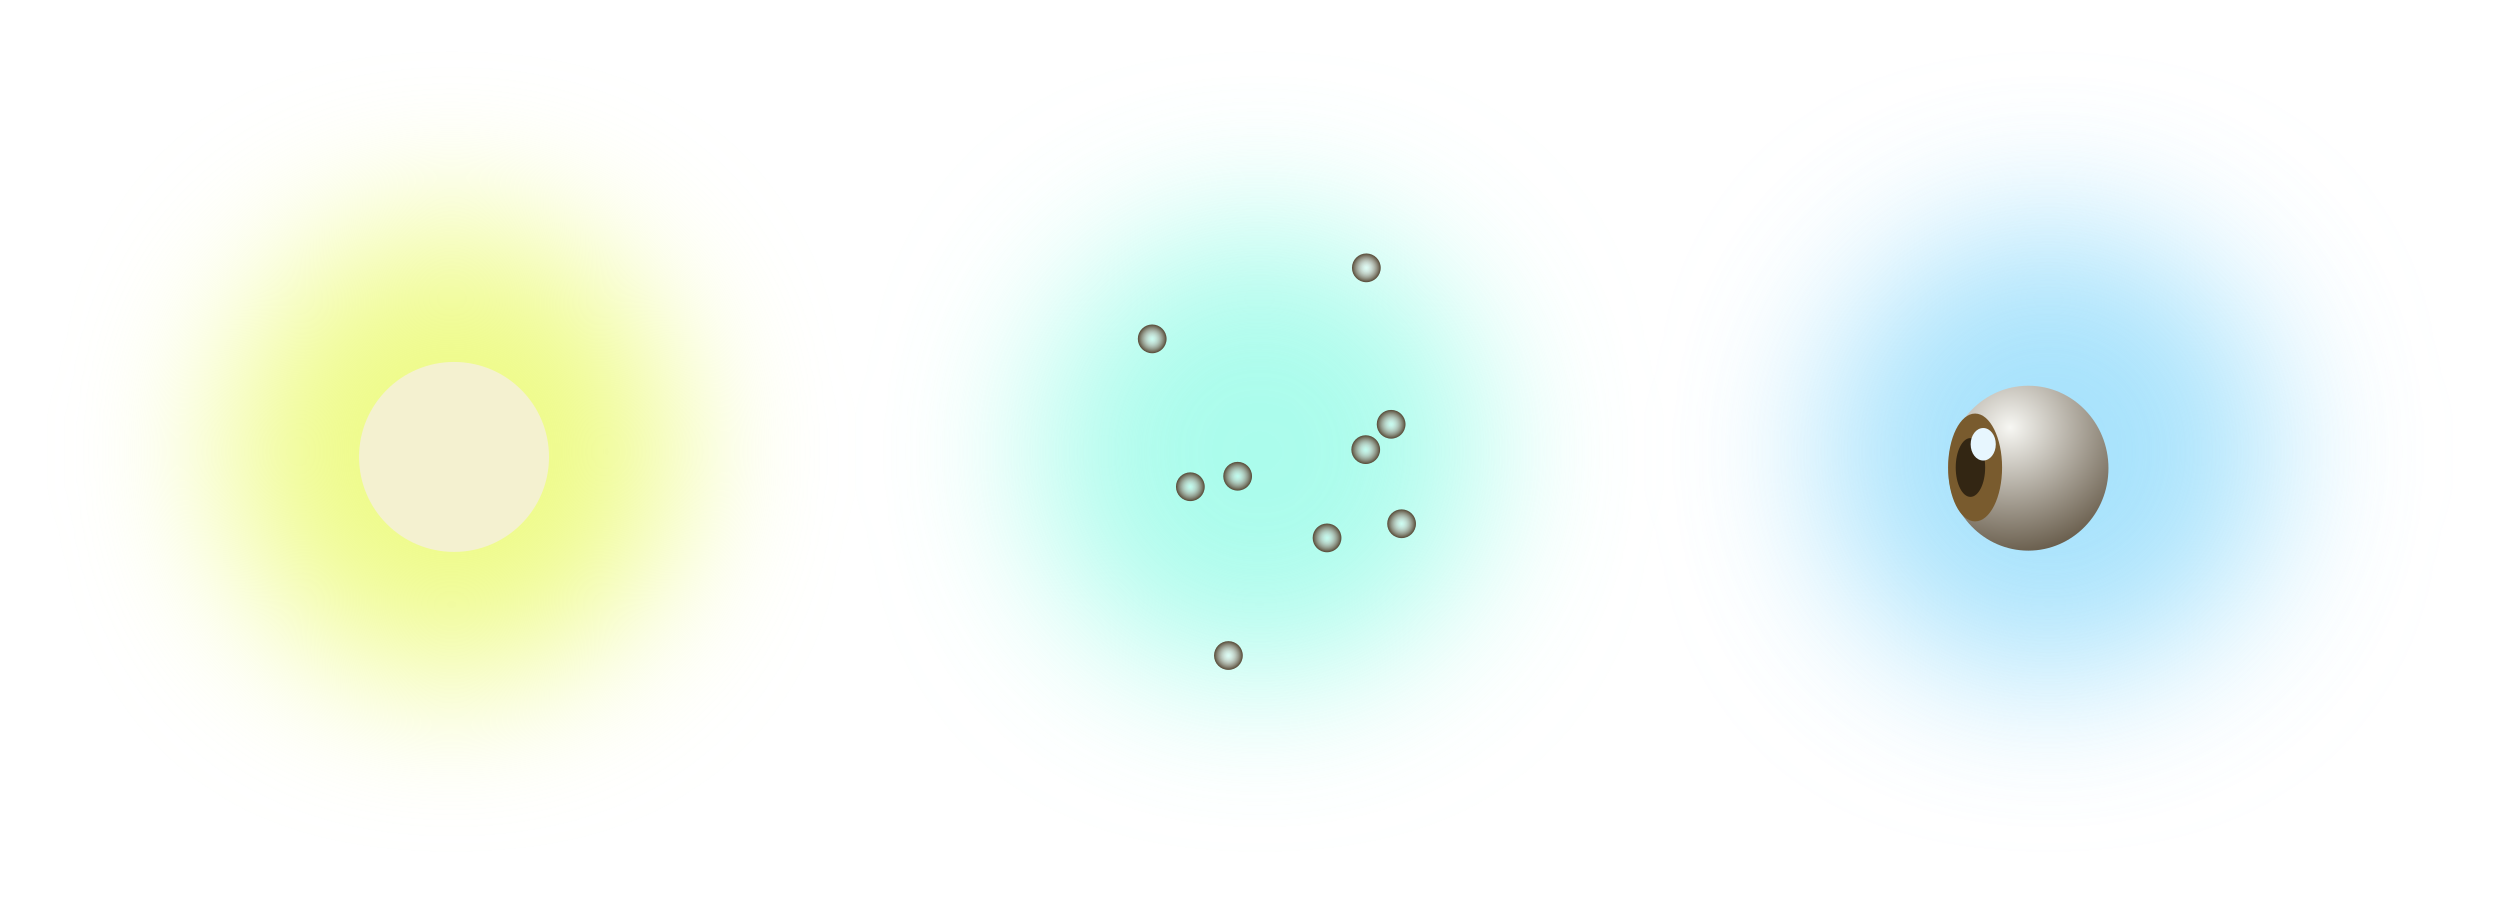
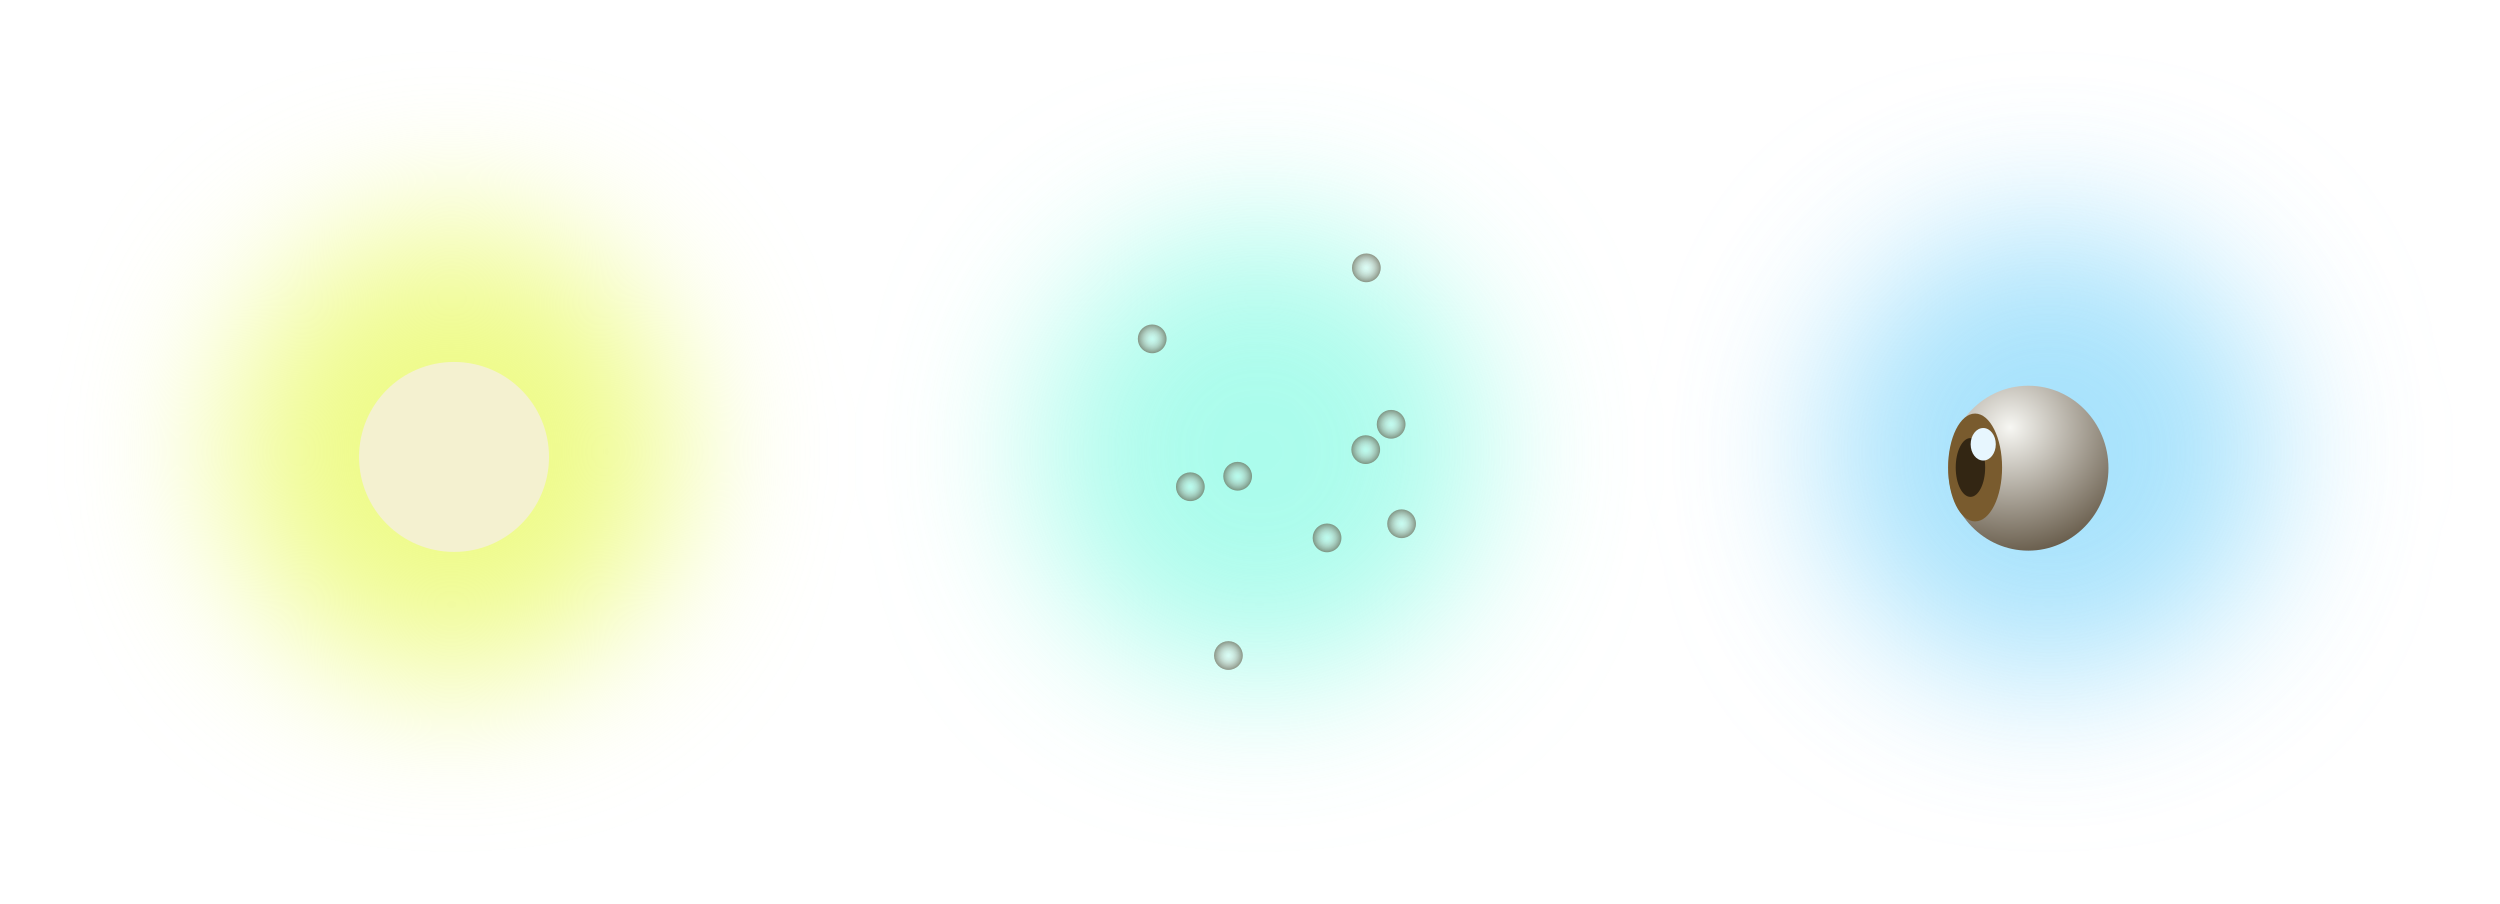
<svg xmlns="http://www.w3.org/2000/svg" xmlns:xlink="http://www.w3.org/1999/xlink" width="56.878mm" height="20.551mm" viewBox="0 0 56.878 20.551" version="1.1" id="svg1919">
  <defs id="defs1916">
    <linearGradient id="linearGradient3721">
      <stop style="stop-color:#f7f7f3;stop-opacity:0.239" offset="0" id="stop3717" />
      <stop style="stop-color:#554835;stop-opacity:1" offset="1" id="stop3719" />
    </linearGradient>
    <linearGradient id="linearGradient8062">
      <stop style="stop-color:#f7f7f3;stop-opacity:1" offset="0" id="stop8058" />
      <stop style="stop-color:#554835;stop-opacity:1" offset="1" id="stop8060" />
    </linearGradient>
    <linearGradient id="linearGradient6531">
      <stop style="stop-color:#f7f7f3;stop-opacity:1" offset="0" id="stop6527" />
      <stop style="stop-color:#b09d81;stop-opacity:1" offset="1" id="stop6529" />
    </linearGradient>
    <linearGradient id="linearGradient6184">
      <stop style="stop-color:#88fbd2;stop-opacity:1" offset="0" id="stop6180" />
      <stop style="stop-color:#6ef8ce;stop-opacity:0;" offset="1" id="stop6182" />
    </linearGradient>
    <linearGradient id="linearGradient11644">
      <stop style="stop-color:#ffffff;stop-opacity:1" offset="0" id="stop11640" />
      <stop style="stop-color:#d5cbbc;stop-opacity:1" offset="1" id="stop11642" />
    </linearGradient>
    <linearGradient id="linearGradient8971">
      <stop style="stop-color:#35813b;stop-opacity:1" offset="0" id="stop8967" />
      <stop style="stop-color:#1b441b;stop-opacity:1" offset="1" id="stop8969" />
    </linearGradient>
    <marker style="overflow:visible" id="Arrow1Mend" refX="0" refY="0" orient="auto">
      <path transform="matrix(-0.4,0,0,-0.4,-4,0)" style="fill:context-stroke;fill-rule:evenodd;stroke:context-stroke;stroke-width:1pt" d="M 0,0 5,-5 -12.5,0 5,5 Z" id="path6926" />
    </marker>
    <linearGradient id="linearGradient6579">
      <stop style="stop-color:#6ecaf8;stop-opacity:1;" offset="0" id="stop6575" />
      <stop style="stop-color:#6ecaf8;stop-opacity:0;" offset="1" id="stop6577" />
    </linearGradient>
    <filter style="color-interpolation-filters:sRGB" id="filter6571" x="-0.404" y="-0.404" width="1.809" height="1.809">
      <feGaussianBlur stdDeviation="1.728" id="feGaussianBlur6573" />
    </filter>
    <linearGradient xlink:href="#linearGradient6579" id="linearGradient6581" x1="93.383" y1="100.019" x2="93.383" y2="63.141" gradientUnits="userSpaceOnUse" />
    <radialGradient xlink:href="#linearGradient6579" id="radialGradient8110" cx="105.24" cy="79.818" fx="105.24" fy="79.818" r="0.976" gradientUnits="userSpaceOnUse" gradientTransform="matrix(0.6030273,0,0,0.6030273,38.56063,28.7973)" />
    <radialGradient xlink:href="#linearGradient6579" id="radialGradient8213" gradientUnits="userSpaceOnUse" gradientTransform="matrix(0.6030273,0,0,0.6030273,38.05608,29.25981)" cx="105.24" cy="79.818" fx="105.24" fy="79.818" r="0.976" />
    <radialGradient xlink:href="#linearGradient6579" id="radialGradient8217" gradientUnits="userSpaceOnUse" gradientTransform="matrix(0.6030273,0,0,0.6030273,38.93904,29.13367)" cx="105.24" cy="79.818" fx="105.24" fy="79.818" r="0.976" />
    <radialGradient xlink:href="#linearGradient6579" id="radialGradient8225" gradientUnits="userSpaceOnUse" gradientTransform="matrix(0.6030273,0,0,0.6030273,41.26883,30.01663)" cx="105.24" cy="79.818" fx="105.24" fy="79.818" r="0.976" />
    <linearGradient xlink:href="#linearGradient8971" id="linearGradient8946" gradientUnits="userSpaceOnUse" x1="93.383" y1="100.019" x2="93.383" y2="63.141" gradientTransform="matrix(1,0,0,0.1157899,0,-121.0366)" />
    <filter style="color-interpolation-filters:sRGB" id="filter10713" x="-0.749" y="-0.23" width="2.498" height="1.46">
      <feGaussianBlur stdDeviation="0.674" id="feGaussianBlur10715" />
    </filter>
    <radialGradient xlink:href="#linearGradient6579" id="radialGradient11516" gradientUnits="userSpaceOnUse" gradientTransform="matrix(0.6030273,0,0,0.6030273,40.57859,27.30498)" cx="105.24" cy="79.818" fx="105.24" fy="79.818" r="0.976" />
    <radialGradient xlink:href="#linearGradient6579" id="radialGradient11520" gradientUnits="userSpaceOnUse" gradientTransform="matrix(0.6030273,0,0,0.6030273,41.10776,26.77581)" cx="105.24" cy="79.818" fx="105.24" fy="79.818" r="0.976" />
    <radialGradient xlink:href="#linearGradient11644" id="radialGradient11648" cx="107.048" cy="-101.914" fx="107.048" fy="-101.914" r="3.029" gradientTransform="matrix(1.425518,-0.5377639,0.7487234,1.984734,30.75449,157.9487)" gradientUnits="userSpaceOnUse" />
    <linearGradient xlink:href="#linearGradient6579" id="linearGradient13010" gradientUnits="userSpaceOnUse" x1="93.383" y1="100.019" x2="93.383" y2="63.141" gradientTransform="translate(0,64.4256)" />
    <radialGradient xlink:href="#linearGradient6184" id="radialGradient13384" gradientUnits="userSpaceOnUse" gradientTransform="matrix(0.6030273,0,0,0.6030273,-42.2831,22.18765)" cx="105.24" cy="79.818" fx="105.24" fy="79.818" r="0.976" />
    <radialGradient xlink:href="#linearGradient6184" id="radialGradient13386" gradientUnits="userSpaceOnUse" gradientTransform="matrix(0.6030273,0,0,0.6030273,-42.81226,22.71682)" cx="105.24" cy="79.818" fx="105.24" fy="79.818" r="0.976" />
    <radialGradient xlink:href="#linearGradient8062" id="radialGradient13388" gradientUnits="userSpaceOnUse" gradientTransform="matrix(1.122454,-0.1739432,0.1873045,1.071366,-49.71862,30.89984)" cx="106.882" cy="-101.166" fx="106.882" fy="-101.166" r="3.029" />
    <radialGradient xlink:href="#linearGradient6184" id="radialGradient13392" gradientUnits="userSpaceOnUse" gradientTransform="matrix(0.6030273,0,0,0.6030273,-42.12203,25.42847)" cx="105.24" cy="79.818" fx="105.24" fy="79.818" r="0.976" />
    <radialGradient xlink:href="#linearGradient6184" id="radialGradient1633" gradientUnits="userSpaceOnUse" gradientTransform="matrix(0.6030273,0,0,0.6030273,-7.896497,-103.9098)" cx="105.24" cy="79.818" fx="105.24" fy="79.818" r="0.976" />
    <radialGradient xlink:href="#linearGradient6184" id="radialGradient1635" gradientUnits="userSpaceOnUse" gradientTransform="matrix(0.6030273,0,0,0.6030273,-8.77946,-103.7836)" cx="105.24" cy="79.818" fx="105.24" fy="79.818" r="0.976" />
    <radialGradient xlink:href="#linearGradient6184" id="radialGradient1637" gradientUnits="userSpaceOnUse" gradientTransform="matrix(0.6030273,0,0,0.6030273,-8.27491,-104.2461)" cx="105.24" cy="79.818" fx="105.24" fy="79.818" r="0.976" />
    <radialGradient xlink:href="#linearGradient6184" id="radialGradient1643" gradientUnits="userSpaceOnUse" gradientTransform="matrix(0.6030273,0,0,0.6030273,-124.2983,-6.871051)" cx="105.24" cy="79.818" fx="105.24" fy="79.818" r="0.976" />
    <radialGradient xlink:href="#linearGradient6184" id="radialGradient1645" gradientUnits="userSpaceOnUse" gradientTransform="matrix(0.6030273,0,0,0.6030273,-124.8275,-6.341884)" cx="105.24" cy="79.818" fx="105.24" fy="79.818" r="0.976" />
    <radialGradient xlink:href="#linearGradient6184" id="radialGradient1653" gradientUnits="userSpaceOnUse" gradientTransform="matrix(0.6030273,0,0,0.6030273,-38.49634,29.4725)" cx="105.24" cy="79.818" fx="105.24" fy="79.818" r="0.976" />
    <radialGradient xlink:href="#linearGradient6184" id="radialGradient1659" gradientUnits="userSpaceOnUse" gradientTransform="matrix(0.6030273,0,0,0.6030273,14.92084,-42.80342)" cx="105.24" cy="79.818" fx="105.24" fy="79.818" r="0.976" />
    <radialGradient xlink:href="#linearGradient6184" id="radialGradient1661" gradientUnits="userSpaceOnUse" gradientTransform="matrix(0.6030273,0,0,0.6030273,14.39167,-42.27425)" cx="105.24" cy="79.818" fx="105.24" fy="79.818" r="0.976" />
    <radialGradient xlink:href="#linearGradient6184" id="radialGradient6186" cx="30.168" cy="93.913" fx="30.168" fy="93.913" r="0.589" gradientUnits="userSpaceOnUse" gradientTransform="translate(-12.52291,-24.25697)" />
    <radialGradient xlink:href="#linearGradient6531" id="radialGradient6872" gradientUnits="userSpaceOnUse" gradientTransform="matrix(1.474861,-0.2285547,0.2461109,1.407734,-81.54775,71.25076)" cx="106.882" cy="-101.166" fx="106.882" fy="-101.166" r="3.029" />
    <radialGradient xlink:href="#linearGradient3721" id="radialGradient3340" gradientUnits="userSpaceOnUse" gradientTransform="matrix(0.3347683,0,0,0.3347683,-3.44624,67.34167)" cx="105.24" cy="79.818" fx="105.24" fy="79.818" r="0.976" />
    <radialGradient xlink:href="#linearGradient3721" id="radialGradient4391" gradientUnits="userSpaceOnUse" gradientTransform="matrix(0.3347683,0,0,0.3347683,1.412227,69.86195)" cx="105.24" cy="79.818" fx="105.24" fy="79.818" r="0.976" />
    <radialGradient xlink:href="#linearGradient3721" id="radialGradient4395" gradientUnits="userSpaceOnUse" gradientTransform="matrix(0.3347683,0,0,0.3347683,1.989642,69.28454)" cx="105.24" cy="79.818" fx="105.24" fy="79.818" r="0.976" />
    <radialGradient xlink:href="#linearGradient3721" id="radialGradient4399" gradientUnits="userSpaceOnUse" gradientTransform="matrix(0.3347683,0,0,0.3347683,-1.502341,70.46686)" cx="105.24" cy="79.818" fx="105.24" fy="79.818" r="0.976" />
    <radialGradient xlink:href="#linearGradient3721" id="radialGradient4403" gradientUnits="userSpaceOnUse" gradientTransform="matrix(0.3347683,0,0,0.3347683,0.5323577,71.86916)" cx="105.24" cy="79.818" fx="105.24" fy="79.818" r="0.976" />
    <radialGradient xlink:href="#linearGradient3721" id="radialGradient4407" gradientUnits="userSpaceOnUse" gradientTransform="matrix(0.3347683,0,0,0.3347683,-2.578109,70.7055)" cx="105.24" cy="79.818" fx="105.24" fy="79.818" r="0.976" />
    <radialGradient xlink:href="#linearGradient3721" id="radialGradient4951" gradientUnits="userSpaceOnUse" gradientTransform="matrix(0.3347683,0,0,0.3347683,1.426095,65.72559)" cx="105.24" cy="79.818" fx="105.24" fy="79.818" r="0.976" />
    <radialGradient xlink:href="#linearGradient3721" id="radialGradient4955" gradientUnits="userSpaceOnUse" gradientTransform="matrix(0.3347683,0,0,0.3347683,2.227929,71.5476)" cx="105.24" cy="79.818" fx="105.24" fy="79.818" r="0.976" />
    <radialGradient xlink:href="#linearGradient3721" id="radialGradient4959" gradientUnits="userSpaceOnUse" gradientTransform="matrix(0.3347683,0,0,0.3347683,-1.711515,74.54576)" cx="105.24" cy="79.818" fx="105.24" fy="79.818" r="0.976" />
  </defs>
  <g id="layer1" transform="translate(-5.571202,-86.3522)">
    <circle style="opacity:0.734;mix-blend-mode:normal;fill:#88d8fb;fill-opacity:1;stroke:none;stroke-width:0.5;filter:url(#filter6571)" id="circle3615" cx="52.173" cy="96.628" r="5.127" />
    <circle style="opacity:0.705;mix-blend-mode:normal;fill:#88fbe4;fill-opacity:1;stroke:none;stroke-width:0.5;filter:url(#filter6571)" id="circle2165" cx="34.225" cy="96.628" r="5.127" />
    <rect style="opacity:0.499;fill:url(#linearGradient6581);fill-opacity:1;stroke:none;stroke-width:0.558;stroke-opacity:1" id="rect3906" width="33.92" height="52.202" x="77.212" y="61.691" />
    <circle style="fill:#e8dec4;fill-opacity:1;stroke:#dbcca3;stroke-width:0.5;stroke-opacity:1" id="circle4144" cx="137.653" cy="98.211" r="15.382" />
    <path style="fill:#fcfaf7;fill-opacity:1;stroke:#dbcca3;stroke-width:0.5;stroke-opacity:1" id="circle4437" d="m 123.905,105.111 a 15.382,15.382 0 0 1 0.477,-14.677 l 13.272,7.777 z" />
    <ellipse style="fill:#795b2e;fill-opacity:1;stroke:none;stroke-width:1.036;stroke-opacity:1" id="path5293" cx="124.914" cy="97.916" rx="2.65" ry="5.966" />
    <ellipse style="fill:#332613;fill-opacity:1;stroke:none;stroke-width:0.565;stroke-opacity:1" id="ellipse5411" cx="124.457" cy="97.916" rx="1.445" ry="3.254" />
    <ellipse style="fill:#e7f6fe;fill-opacity:1;stroke:none;stroke-width:0.389;stroke-opacity:1" id="ellipse7188" cx="125.712" cy="95.348" rx="1.236" ry="1.802" />
    <circle style="mix-blend-mode:normal;fill:#fcd9ae;fill-opacity:1;stroke:none;stroke-width:0.5;filter:url(#filter6571)" id="path6357" cx="83.726" cy="77.663" r="5.127" />
    <g id="path6783">
      <path style="color:#000000;fill:#59a1c9;-inkscape-stroke:none" d="m 89.455,78.312 v 0.234 h 8.867 V 78.312 Z" id="path10902" />
      <g id="g10890">
        <g id="path10892">
          <path style="color:#000000;fill:#59a1c9;fill-rule:evenodd;stroke-width:0.094pt;-inkscape-stroke:none" d="m 97.387,78.429 -0.468,0.468 1.638,-0.468 -1.638,-0.468 z" id="path10896" />
          <path style="color:#000000;fill:#59a1c9;fill-rule:evenodd;-inkscape-stroke:none" d="m 96.705,77.834 0.596,0.596 -0.596,0.594 2.08,-0.594 z m 0.43,0.254 1.195,0.342 -1.195,0.34 0.342,-0.34 -0.045,-0.045 z" id="path10898" />
        </g>
      </g>
    </g>
    <g id="path7265">
      <path style="color:#000000;fill:#59c96d;-inkscape-stroke:none" d="m 89.455,77.072 v 0.234 h 9.766 v -0.234 z" id="path10920" />
      <g id="g10908">
        <g id="path10910">
          <path style="color:#000000;fill:#59c96d;fill-rule:evenodd;stroke-width:0.094pt;-inkscape-stroke:none" d="m 98.284,77.19 -0.468,0.468 1.638,-0.468 -1.638,-0.468 z" id="path10914" />
          <path style="color:#000000;fill:#59c96d;fill-rule:evenodd;-inkscape-stroke:none" d="m 97.602,76.596 0.594,0.594 -0.594,0.594 2.08,-0.594 z m 0.43,0.252 1.195,0.342 -1.195,0.342 0.342,-0.342 -0.045,-0.045 z" id="path10916" />
        </g>
      </g>
    </g>
    <g id="path7267">
      <path style="color:#000000;fill:#c96259;-inkscape-stroke:none" d="m 89.455,75.816 v 0.232 h 7.293 v -0.232 z" id="path10938" />
      <g id="g10926">
        <g id="path10928">
          <path style="color:#000000;fill:#c96259;fill-rule:evenodd;stroke-width:0.094pt;-inkscape-stroke:none" d="m 95.812,75.933 -0.468,0.468 1.638,-0.468 -1.638,-0.468 z" id="path10932" />
          <path style="color:#000000;fill:#c96259;fill-rule:evenodd;-inkscape-stroke:none" d="m 95.131,75.338 0.594,0.596 -0.594,0.594 2.078,-0.594 z m 0.428,0.254 1.197,0.342 -1.195,0.34 0.34,-0.34 -0.045,-0.045 z" id="path10934" />
        </g>
      </g>
    </g>
    <g id="path7542">
      <path style="color:#000000;fill:#b859c9;-inkscape-stroke:none" d="m 89.455,79.561 v 0.234 h 6.377 v -0.234 z" id="path10956" />
      <g id="g10944">
        <g id="path10946">
          <path style="color:#000000;fill:#b859c9;fill-rule:evenodd;stroke-width:0.094pt;-inkscape-stroke:none" d="m 94.896,79.677 -0.468,0.468 1.638,-0.468 -1.638,-0.468 z" id="path10950" />
          <path style="color:#000000;fill:#b859c9;fill-rule:evenodd;-inkscape-stroke:none" d="m 94.215,79.084 0.594,0.594 -0.594,0.594 2.078,-0.594 z m 0.43,0.252 1.195,0.34 -1.195,0.342 0.34,-0.34 -0.043,-0.045 z" id="path10952" />
        </g>
      </g>
    </g>
    <circle style="fill:url(#radialGradient8110);fill-opacity:1;stroke:none;stroke-width:0.16;stroke-miterlimit:4;stroke-dasharray:none;stroke-opacity:1" id="path7996" cx="102.023" cy="76.93" r="0.589" />
    <circle style="fill:url(#radialGradient8213);fill-opacity:1;stroke:none;stroke-width:0.16;stroke-miterlimit:4;stroke-dasharray:none;stroke-opacity:1" id="circle8211" cx="101.518" cy="77.392" r="0.589" />
    <circle style="fill:url(#radialGradient8217);fill-opacity:1;stroke:none;stroke-width:0.16;stroke-miterlimit:4;stroke-dasharray:none;stroke-opacity:1" id="circle8215" cx="102.401" cy="77.266" r="0.589" />
    <circle style="fill:url(#radialGradient8225);fill-opacity:1;stroke:none;stroke-width:0.16;stroke-miterlimit:4;stroke-dasharray:none;stroke-opacity:1" id="circle8223" cx="104.731" cy="78.149" r="0.589" />
    <circle style="opacity:1;fill:#f4f1d0;fill-opacity:1;stroke:none;stroke-width:0.265;stroke-miterlimit:4;stroke-dasharray:none;stroke-opacity:1" id="path8259" cx="83.781" cy="77.783" r="2.161" />
    <g id="g8762" transform="rotate(90,97.59217,87.7693)">
      <g id="path8750">
        <path style="color:#000000;fill:#59a1c9;-inkscape-stroke:none" d="M 90.123,83.078 V 83.312 h 8.326 v -0.234 z" id="path10974" />
        <g id="g10962">
          <g id="path10964">
            <path style="color:#000000;fill:#59a1c9;fill-rule:evenodd;stroke-width:0.094pt;-inkscape-stroke:none" d="m 97.514,83.195 -0.468,0.468 1.638,-0.468 -1.638,-0.468 z" id="path10968" />
            <path style="color:#000000;fill:#59a1c9;fill-rule:evenodd;-inkscape-stroke:none" d="m 96.832,82.602 0.592,0.594 -0.592,0.594 2.078,-0.594 z m 0.428,0.252 1.195,0.342 -1.195,0.342 0.342,-0.342 -0.043,-0.045 z" id="path10970" />
          </g>
        </g>
      </g>
      <g id="path8752">
        <path style="color:#000000;fill:#59c96d;-inkscape-stroke:none" d="m 90.123,81.838 v 0.234 h 5.18 v -0.234 z" id="path10992" />
        <g id="g10980">
          <g id="path10982">
            <path style="color:#000000;fill:#59c96d;fill-rule:evenodd;stroke-width:0.094pt;-inkscape-stroke:none" d="m 94.368,81.956 -0.468,0.468 1.638,-0.468 -1.638,-0.468 z" id="path10986" />
            <path style="color:#000000;fill:#59c96d;fill-rule:evenodd;-inkscape-stroke:none" d="m 93.686,81.361 0.594,0.594 -0.594,0.594 2.078,-0.594 z m 0.428,0.252 1.197,0.342 -1.197,0.342 0.342,-0.342 -0.043,-0.043 z" id="path10988" />
          </g>
        </g>
      </g>
      <g id="path8754">
        <path style="color:#000000;fill:#c96259;-inkscape-stroke:none" d="m 90.123,80.582 v 0.234 h 3.893 v -0.234 z" id="path11010" />
        <g id="g10998">
          <g id="path11000">
            <path style="color:#000000;fill:#c96259;fill-rule:evenodd;stroke-width:0.094pt;-inkscape-stroke:none" d="m 93.079,80.699 -0.468,0.468 1.638,-0.468 -1.638,-0.468 z" id="path11004" />
            <path style="color:#000000;fill:#c96259;fill-rule:evenodd;-inkscape-stroke:none" d="m 92.396,80.105 0.594,0.594 -0.594,0.594 2.08,-0.594 z m 0.428,0.252 1.197,0.342 -1.197,0.342 0.344,-0.342 -0.045,-0.045 z" id="path11006" />
          </g>
        </g>
      </g>
      <g id="path8756">
        <path style="color:#000000;fill:#b859c9;-inkscape-stroke:none" d="m 90.123,84.326 v 0.234 h 10.125 v -0.234 z" id="path11028" />
        <g id="g11016">
          <g id="path11018">
            <path style="color:#000000;fill:#b859c9;fill-rule:evenodd;stroke-width:0.094pt;-inkscape-stroke:none" d="m 99.312,84.443 -0.468,0.468 1.638,-0.468 -1.638,-0.468 z" id="path11022" />
            <path style="color:#000000;fill:#b859c9;fill-rule:evenodd;-inkscape-stroke:none" d="m 98.629,83.85 0.594,0.594 -0.594,0.594 2.08,-0.594 z m 0.43,0.252 1.195,0.342 -1.195,0.342 0.342,-0.342 -0.045,-0.045 z" id="path11024" />
          </g>
        </g>
      </g>
    </g>
    <rect style="fill:url(#linearGradient8946);fill-opacity:1;stroke:none;stroke-width:0.19;stroke-opacity:1" id="rect8944" width="33.92" height="6.044" x="77.212" y="-113.893" transform="scale(1,-1)" />
    <g id="g9482" transform="matrix(0,-1,-1,0,201.0084,192.2231)">
      <g id="path9470">
        <path style="color:#000000;fill:#59a1c9;-inkscape-stroke:none" d="m 88.676,99.172 v 0.234 h 8.867 v -0.234 z" id="path11046" />
        <g id="g11034">
          <g id="path11036">
            <path style="color:#000000;fill:#59a1c9;fill-rule:evenodd;stroke-width:0.094pt;-inkscape-stroke:none" d="m 96.608,99.289 -0.468,0.468 1.638,-0.468 -1.638,-0.468 z" id="path11040" />
            <path style="color:#000000;fill:#59a1c9;fill-rule:evenodd;-inkscape-stroke:none" d="m 95.926,98.695 0.594,0.594 -0.594,0.594 2.078,-0.594 z m 0.428,0.252 1.195,0.342 -1.195,0.342 0.342,-0.342 -0.043,-0.045 z" id="path11042" />
          </g>
        </g>
      </g>
      <g id="path9472">
        <path style="color:#000000;fill:#59c96d;-inkscape-stroke:none" d="m 88.676,97.934 v 0.232 h 9.766 v -0.232 z" id="path11064" />
        <g id="g11052">
          <g id="path11054">
            <path style="color:#000000;fill:#59c96d;fill-rule:evenodd;stroke-width:0.094pt;-inkscape-stroke:none" d="m 97.505,98.05 -0.468,0.468 1.638,-0.468 -1.638,-0.468 z" id="path11058" />
            <path style="color:#000000;fill:#59c96d;fill-rule:evenodd;-inkscape-stroke:none" d="m 96.822,97.455 0.596,0.596 -0.596,0.594 2.08,-0.596 z m 0.43,0.254 1.197,0.342 -1.197,0.34 0.342,-0.342 -0.045,-0.043 z" id="path11060" />
          </g>
        </g>
      </g>
      <g id="path9474">
        <path style="color:#000000;fill:#c96259;-inkscape-stroke:none" d="m 88.676,96.676 v 0.234 h 7.293 v -0.234 z" id="path11082" />
        <g id="g11070">
          <g id="path11072">
            <path style="color:#000000;fill:#c96259;fill-rule:evenodd;stroke-width:0.094pt;-inkscape-stroke:none" d="m 95.033,96.793 -0.468,0.468 1.638,-0.468 -1.638,-0.468 z" id="path11076" />
            <path style="color:#000000;fill:#c96259;fill-rule:evenodd;-inkscape-stroke:none" d="m 94.352,96.199 0.592,0.594 -0.592,0.594 2.078,-0.594 z m 0.428,0.252 1.195,0.342 -1.195,0.342 0.342,-0.342 -0.045,-0.045 z" id="path11078" />
          </g>
        </g>
      </g>
      <g id="path9476">
        <path style="color:#000000;fill:#b859c9;-inkscape-stroke:none" d="m 88.676,100.42 v 0.234 h 6.377 v -0.234 z" id="path11100" />
        <g id="g11088">
          <g id="path11090">
            <path style="color:#000000;fill:#b859c9;fill-rule:evenodd;stroke-width:0.094pt;-inkscape-stroke:none" d="m 94.117,100.537 -0.468,0.468 1.638,-0.468 -1.638,-0.468 z" id="path11094" />
            <path style="color:#000000;fill:#b859c9;fill-rule:evenodd;-inkscape-stroke:none" d="m 93.436,99.943 0.592,0.594 -0.592,0.594 2.078,-0.594 z m 0.428,0.252 1.195,0.342 -1.195,0.342 0.342,-0.342 -0.045,-0.045 z" id="path11096" />
          </g>
        </g>
      </g>
    </g>
    <ellipse style="mix-blend-mode:normal;fill:#133014;fill-opacity:1;stroke:none;stroke-width:0.063;stroke-opacity:1;filter:url(#filter10713)" id="ellipse9974" cx="-111.781" cy="-102.334" transform="matrix(0,-0.9001925,-1.263863,0,-24.98071,10.51566)" rx="1.081" ry="3.515" />
    <ellipse style="fill:url(#radialGradient11648);fill-opacity:1;stroke:#dbcca3;stroke-width:0.1;stroke-opacity:1" id="path9694" cx="107.64" cy="-102.334" transform="rotate(90)" rx="2.979" ry="3.152" />
    <ellipse style="fill:#795b2e;fill-opacity:1;stroke:none;stroke-width:0.392;stroke-opacity:1" id="ellipse9696" cx="105.845" cy="-102.396" rx="1.003" ry="2.258" transform="rotate(90)" />
    <ellipse style="fill:#332613;fill-opacity:1;stroke:none;stroke-width:0.214;stroke-opacity:1" id="ellipse9698" cx="105.672" cy="-102.396" rx="0.547" ry="1.232" transform="rotate(90)" />
    <ellipse style="fill:#e7f6fe;fill-opacity:1;stroke:none;stroke-width:0.147;stroke-opacity:1" id="ellipse9700" cx="106.147" cy="-103.368" rx="0.468" ry="0.682" transform="rotate(90)" />
    <circle style="fill:url(#radialGradient11516);fill-opacity:1;stroke:none;stroke-width:0.16;stroke-miterlimit:4;stroke-dasharray:none;stroke-opacity:1" id="circle11514" cx="104.041" cy="75.437" r="0.589" />
    <circle style="fill:url(#radialGradient11520);fill-opacity:1;stroke:none;stroke-width:0.16;stroke-miterlimit:4;stroke-dasharray:none;stroke-opacity:1" id="circle11518" cx="104.57" cy="74.908" r="0.589" />
    <rect style="fill:url(#linearGradient13010);fill-opacity:1;stroke:none;stroke-width:0.558;stroke-opacity:1" id="rect13008" width="33.92" height="52.202" x="77.212" y="126.117" />
    <circle style="mix-blend-mode:normal;fill:#eefb88;fill-opacity:1;stroke:none;stroke-width:0.5;filter:url(#filter6571)" id="circle13208" cx="15.847" cy="96.628" r="5.127" />
    <circle style="opacity:1;fill:#f4f1d0;fill-opacity:1;stroke:none;stroke-width:0.265;stroke-miterlimit:4;stroke-dasharray:none;stroke-opacity:1" id="circle13266" cx="15.901" cy="96.748" r="2.161" />
    <g id="g13316" transform="rotate(90,69.28396,49.351)">
      <g id="g13278">
        <path style="color:#000000;fill:#59a1c9;-inkscape-stroke:none" d="M 90.123,83.078 V 83.312 h 8.326 v -0.234 z" id="path13268" />
        <g id="g13276">
          <g id="g13274">
            <path style="color:#000000;fill:#59a1c9;fill-rule:evenodd;stroke-width:0.094pt;-inkscape-stroke:none" d="m 97.514,83.195 -0.468,0.468 1.638,-0.468 -1.638,-0.468 z" id="path13270" />
            <path style="color:#000000;fill:#59a1c9;fill-rule:evenodd;-inkscape-stroke:none" d="m 96.832,82.602 0.592,0.594 -0.592,0.594 2.078,-0.594 z m 0.428,0.252 1.195,0.342 -1.195,0.342 0.342,-0.342 -0.043,-0.045 z" id="path13272" />
          </g>
        </g>
      </g>
      <g id="g13290">
        <path style="color:#000000;fill:#59c96d;-inkscape-stroke:none" d="m 90.123,81.838 v 0.234 h 5.18 v -0.234 z" id="path13280" />
        <g id="g13288">
          <g id="g13286">
            <path style="color:#000000;fill:#59c96d;fill-rule:evenodd;stroke-width:0.094pt;-inkscape-stroke:none" d="m 94.368,81.956 -0.468,0.468 1.638,-0.468 -1.638,-0.468 z" id="path13282" />
            <path style="color:#000000;fill:#59c96d;fill-rule:evenodd;-inkscape-stroke:none" d="m 93.686,81.361 0.594,0.594 -0.594,0.594 2.078,-0.594 z m 0.428,0.252 1.197,0.342 -1.197,0.342 0.342,-0.342 -0.043,-0.043 z" id="path13284" />
          </g>
        </g>
      </g>
      <g id="g13302">
        <path style="color:#000000;fill:#c96259;-inkscape-stroke:none" d="m 90.123,80.582 v 0.234 h 3.893 v -0.234 z" id="path13292" />
        <g id="g13300">
          <g id="g13298">
            <path style="color:#000000;fill:#c96259;fill-rule:evenodd;stroke-width:0.094pt;-inkscape-stroke:none" d="m 93.079,80.699 -0.468,0.468 1.638,-0.468 -1.638,-0.468 z" id="path13294" />
            <path style="color:#000000;fill:#c96259;fill-rule:evenodd;-inkscape-stroke:none" d="m 92.396,80.105 0.594,0.594 -0.594,0.594 2.08,-0.594 z m 0.428,0.252 1.197,0.342 -1.197,0.342 0.344,-0.342 -0.045,-0.045 z" id="path13296" />
          </g>
        </g>
      </g>
      <g id="g13314">
        <path style="color:#000000;fill:#b859c9;-inkscape-stroke:none" d="m 90.123,84.326 v 0.234 h 10.125 v -0.234 z" id="path13304" />
        <g id="g13312">
          <g id="g13310">
            <path style="color:#000000;fill:#b859c9;fill-rule:evenodd;stroke-width:0.094pt;-inkscape-stroke:none" d="m 99.312,84.443 -0.468,0.468 1.638,-0.468 -1.638,-0.468 z" id="path13306" />
            <path style="color:#000000;fill:#b859c9;fill-rule:evenodd;-inkscape-stroke:none" d="m 98.629,83.85 0.594,0.594 -0.594,0.594 2.08,-0.594 z m 0.43,0.252 1.195,0.342 -1.195,0.342 0.342,-0.342 -0.045,-0.045 z" id="path13308" />
          </g>
        </g>
      </g>
    </g>
    <g id="g1408" transform="translate(0,24.84861)">
      <g id="g13220" transform="translate(-69.467,18.96511)">
        <path style="color:#000000;fill:#59a1c9;-inkscape-stroke:none" d="m 89.455,78.312 v 0.234 h 8.867 V 78.312 Z" id="path13210" />
        <g id="g13218">
          <g id="g13216">
            <path style="color:#000000;fill:#59a1c9;fill-rule:evenodd;stroke-width:0.094pt;-inkscape-stroke:none" d="m 97.387,78.429 -0.468,0.468 1.638,-0.468 -1.638,-0.468 z" id="path13212" />
            <path style="color:#000000;fill:#59a1c9;fill-rule:evenodd;-inkscape-stroke:none" d="m 96.705,77.834 0.596,0.596 -0.596,0.594 2.08,-0.594 z m 0.43,0.254 1.195,0.342 -1.195,0.34 0.342,-0.34 -0.045,-0.045 z" id="path13214" />
          </g>
        </g>
      </g>
      <g id="g13232" transform="translate(-69.467,18.96511)">
        <path style="color:#000000;fill:#59c96d;-inkscape-stroke:none" d="m 89.455,77.072 v 0.234 h 9.766 v -0.234 z" id="path13222" />
        <g id="g13230">
          <g id="g13228">
            <path style="color:#000000;fill:#59c96d;fill-rule:evenodd;stroke-width:0.094pt;-inkscape-stroke:none" d="m 98.284,77.19 -0.468,0.468 1.638,-0.468 -1.638,-0.468 z" id="path13224" />
            <path style="color:#000000;fill:#59c96d;fill-rule:evenodd;-inkscape-stroke:none" d="m 97.602,76.596 0.594,0.594 -0.594,0.594 2.08,-0.594 z m 0.43,0.252 1.195,0.342 -1.195,0.342 0.342,-0.342 -0.045,-0.045 z" id="path13226" />
          </g>
        </g>
      </g>
      <g id="g13244" transform="translate(-69.99617,18.96511)">
        <path style="color:#000000;fill:#c96259;-inkscape-stroke:none" d="m 89.455,75.816 v 0.232 h 7.293 v -0.232 z" id="path13234" />
        <g id="g13242">
          <g id="g13240">
            <path style="color:#000000;fill:#c96259;fill-rule:evenodd;stroke-width:0.094pt;-inkscape-stroke:none" d="m 95.812,75.933 -0.468,0.468 1.638,-0.468 -1.638,-0.468 z" id="path13236" />
            <path style="color:#000000;fill:#c96259;fill-rule:evenodd;-inkscape-stroke:none" d="m 95.131,75.338 0.594,0.596 -0.594,0.594 2.078,-0.594 z m 0.428,0.254 1.197,0.342 -1.195,0.34 0.34,-0.34 -0.045,-0.045 z" id="path13238" />
          </g>
        </g>
      </g>
      <g id="g13256" transform="translate(-69.99617,18.96511)">
        <path style="color:#000000;fill:#b859c9;-inkscape-stroke:none" d="m 89.455,79.561 v 0.234 h 6.377 v -0.234 z" id="path13246" />
        <g id="g13254">
          <g id="g13252">
            <path style="color:#000000;fill:#b859c9;fill-rule:evenodd;stroke-width:0.094pt;-inkscape-stroke:none" d="m 94.896,79.677 -0.468,0.468 1.638,-0.468 -1.638,-0.468 z" id="path13248" />
            <path style="color:#000000;fill:#b859c9;fill-rule:evenodd;-inkscape-stroke:none" d="m 94.215,79.084 0.594,0.594 -0.594,0.594 2.078,-0.594 z m 0.43,0.252 1.195,0.34 -1.195,0.342 0.34,-0.34 -0.043,-0.045 z" id="path13250" />
          </g>
        </g>
      </g>
      <g id="g13330" transform="matrix(-1,0,0,1,133.7394,-1.864369)">
        <path style="color:#000000;fill:#59a1c9;-inkscape-stroke:none" d="m 88.676,99.172 v 0.234 h 8.867 v -0.234 z" id="path13320" />
        <g id="g13328">
          <g id="g13326">
            <path style="color:#000000;fill:#59a1c9;fill-rule:evenodd;stroke-width:0.094pt;-inkscape-stroke:none" d="m 96.608,99.289 -0.468,0.468 1.638,-0.468 -1.638,-0.468 z" id="path13322" />
            <path style="color:#000000;fill:#59a1c9;fill-rule:evenodd;-inkscape-stroke:none" d="m 95.926,98.695 0.594,0.594 -0.594,0.594 2.078,-0.594 z m 0.428,0.252 1.195,0.342 -1.195,0.342 0.342,-0.342 -0.043,-0.045 z" id="path13324" />
          </g>
        </g>
      </g>
      <g id="g13342" transform="matrix(-1,0,0,1,133.7394,-1.864369)">
        <path style="color:#000000;fill:#59c96d;-inkscape-stroke:none" d="m 88.676,97.934 v 0.232 h 9.766 v -0.232 z" id="path13332" />
        <g id="g13340">
          <g id="g13338">
            <path style="color:#000000;fill:#59c96d;fill-rule:evenodd;stroke-width:0.094pt;-inkscape-stroke:none" d="m 97.505,98.05 -0.468,0.468 1.638,-0.468 -1.638,-0.468 z" id="path13334" />
            <path style="color:#000000;fill:#59c96d;fill-rule:evenodd;-inkscape-stroke:none" d="m 96.822,97.455 0.596,0.596 -0.596,0.594 2.08,-0.596 z m 0.43,0.254 1.197,0.342 -1.197,0.34 0.342,-0.342 -0.045,-0.043 z" id="path13336" />
          </g>
        </g>
      </g>
      <g id="g13354" transform="matrix(-1,0,0,1,134.2685,-1.864369)">
        <path style="color:#000000;fill:#c96259;-inkscape-stroke:none" d="m 88.676,96.676 v 0.234 h 7.293 v -0.234 z" id="path13344" />
        <g id="g13352">
          <g id="g13350">
            <path style="color:#000000;fill:#c96259;fill-rule:evenodd;stroke-width:0.094pt;-inkscape-stroke:none" d="m 95.033,96.793 -0.468,0.468 1.638,-0.468 -1.638,-0.468 z" id="path13346" />
            <path style="color:#000000;fill:#c96259;fill-rule:evenodd;-inkscape-stroke:none" d="m 94.352,96.199 0.592,0.594 -0.592,0.594 2.078,-0.594 z m 0.428,0.252 1.195,0.342 -1.195,0.342 0.342,-0.342 -0.045,-0.045 z" id="path13348" />
          </g>
        </g>
      </g>
      <g id="g13366" transform="matrix(-1,0,0,1,134.2685,-1.864369)">
        <path style="color:#000000;fill:#b859c9;-inkscape-stroke:none" d="m 88.676,100.42 v 0.234 h 6.377 v -0.234 z" id="path13356" />
        <g id="g13364">
          <g id="g13362">
            <path style="color:#000000;fill:#b859c9;fill-rule:evenodd;stroke-width:0.094pt;-inkscape-stroke:none" d="m 94.117,100.537 -0.468,0.468 1.638,-0.468 -1.638,-0.468 z" id="path13358" />
            <path style="color:#000000;fill:#b859c9;fill-rule:evenodd;-inkscape-stroke:none" d="m 93.436,99.943 0.592,0.594 -0.592,0.594 2.078,-0.594 z m 0.428,0.252 1.195,0.342 -1.195,0.342 0.342,-0.342 -0.045,-0.045 z" id="path13360" />
          </g>
        </g>
      </g>
    </g>
    <ellipse style="fill:url(#radialGradient13388);fill-opacity:1;stroke:none;stroke-width:0.06;stroke-opacity:1" id="ellipse13372" cx="51.718" cy="-97.004" rx="1.823" ry="1.876" transform="scale(1,-1)" />
    <ellipse style="fill:#795b2e;fill-opacity:1;stroke:none;stroke-width:0.226;stroke-opacity:1" id="ellipse13374" cx="50.507" cy="96.988" rx="0.614" ry="1.227" />
    <ellipse style="fill:#332613;fill-opacity:1;stroke:none;stroke-width:0.123;stroke-opacity:1" id="ellipse13376" cx="50.401" cy="96.988" rx="0.335" ry="0.669" />
    <ellipse style="fill:#e7f6fe;fill-opacity:1;stroke:none;stroke-width:0.085;stroke-opacity:1" id="ellipse13378" cx="50.692" cy="96.46" rx="0.286" ry="0.37" />
    <circle style="fill:url(#radialGradient13392);fill-opacity:1;stroke:none;stroke-width:0.16;stroke-miterlimit:4;stroke-dasharray:none;stroke-opacity:1" id="circle13264" cx="21.34" cy="73.561" r="0.589" />
    <circle style="fill:url(#radialGradient13386);fill-opacity:1;stroke:none;stroke-width:0.16;stroke-miterlimit:4;stroke-dasharray:none;stroke-opacity:1" id="circle13380" cx="20.65" cy="70.849" r="0.589" />
    <circle style="fill:url(#radialGradient13384);fill-opacity:1;stroke:none;stroke-width:0.16;stroke-miterlimit:4;stroke-dasharray:none;stroke-opacity:1" id="circle13382" cx="21.179" cy="70.32" r="0.589" />
    <circle style="fill:url(#radialGradient1637);fill-opacity:1;stroke:none;stroke-width:0.16;stroke-miterlimit:4;stroke-dasharray:none;stroke-opacity:1" id="circle1627" cx="55.187" cy="-56.114" r="0.589" transform="rotate(117.5822)" />
    <circle style="fill:url(#radialGradient1635);fill-opacity:1;stroke:none;stroke-width:0.16;stroke-miterlimit:4;stroke-dasharray:none;stroke-opacity:1" id="circle1629" cx="54.683" cy="-55.651" r="0.589" transform="rotate(117.5822)" />
    <circle style="fill:url(#radialGradient1633);fill-opacity:1;stroke:none;stroke-width:0.16;stroke-miterlimit:4;stroke-dasharray:none;stroke-opacity:1" id="circle1631" cx="55.566" cy="-55.777" r="0.589" transform="rotate(117.5822)" />
    <circle style="fill:url(#radialGradient1645);fill-opacity:1;stroke:none;stroke-width:0.16;stroke-miterlimit:4;stroke-dasharray:none;stroke-opacity:1" id="circle1639" cx="-61.365" cy="41.79" r="0.589" transform="rotate(-76.00475)" />
    <circle style="fill:url(#radialGradient1643);fill-opacity:1;stroke:none;stroke-width:0.16;stroke-miterlimit:4;stroke-dasharray:none;stroke-opacity:1" id="circle1641" cx="-60.836" cy="41.261" r="0.589" transform="rotate(-76.00475)" />
    <circle style="fill:url(#radialGradient6186);fill-opacity:1;stroke:none;stroke-width:0.16;stroke-miterlimit:4;stroke-dasharray:none;stroke-opacity:1" id="circle1647" cx="17.645" cy="69.656" r="0.589" />
    <circle style="fill:url(#radialGradient1653);fill-opacity:1;stroke:none;stroke-width:0.16;stroke-miterlimit:4;stroke-dasharray:none;stroke-opacity:1" id="circle1651" cx="24.966" cy="77.605" r="0.589" />
    <circle style="fill:url(#radialGradient1661);fill-opacity:1;stroke:none;stroke-width:0.16;stroke-miterlimit:4;stroke-dasharray:none;stroke-opacity:1" id="circle1655" cx="77.854" cy="5.858" r="0.589" transform="rotate(71.99798)" />
    <circle style="fill:url(#radialGradient1659);fill-opacity:1;stroke:none;stroke-width:0.16;stroke-miterlimit:4;stroke-dasharray:none;stroke-opacity:1" id="circle1657" cx="78.383" cy="5.329" r="0.589" transform="rotate(71.99798)" />
    <g id="g6870" transform="translate(0,15.75778)">
      <ellipse style="fill:url(#radialGradient6872);fill-opacity:1;stroke:#dbcca3;stroke-width:0.079;stroke-opacity:1" id="ellipse6862" cx="51.736" cy="-96.81" rx="2.396" ry="2.465" transform="scale(1,-1)" />
      <ellipse style="fill:#795b2e;fill-opacity:1;stroke:none;stroke-width:0.297;stroke-opacity:1" id="ellipse6864" cx="50.145" cy="96.789" rx="0.807" ry="1.612" />
      <ellipse style="fill:#332613;fill-opacity:1;stroke:none;stroke-width:0.162;stroke-opacity:1" id="ellipse6866" cx="50.006" cy="96.789" rx="0.44" ry="0.879" />
      <ellipse style="fill:#e7f6fe;fill-opacity:1;stroke:none;stroke-width:0.111;stroke-opacity:1" id="ellipse6868" cx="50.388" cy="96.095" rx="0.376" ry="0.487" />
    </g>
-     <circle style="opacity:1;fill:url(#radialGradient3340);fill-opacity:1;stroke:none;stroke-width:0.089;stroke-miterlimit:4;stroke-dasharray:none;stroke-opacity:1" id="circle3338" cx="31.785" cy="94.062" r="0.327" />
-     <circle style="opacity:1;fill:url(#radialGradient4391);fill-opacity:1;stroke:none;stroke-width:0.089;stroke-miterlimit:4;stroke-dasharray:none;stroke-opacity:1" id="circle4389" cx="36.643" cy="96.582" r="0.327" />
-     <circle style="opacity:1;fill:url(#radialGradient4395);fill-opacity:1;stroke:none;stroke-width:0.089;stroke-miterlimit:4;stroke-dasharray:none;stroke-opacity:1" id="circle4393" cx="37.221" cy="96.005" r="0.327" />
-     <circle style="opacity:1;fill:url(#radialGradient4399);fill-opacity:1;stroke:none;stroke-width:0.089;stroke-miterlimit:4;stroke-dasharray:none;stroke-opacity:1" id="circle4397" cx="33.729" cy="97.187" r="0.327" />
-     <circle style="opacity:1;fill:url(#radialGradient4403);fill-opacity:1;stroke:none;stroke-width:0.089;stroke-miterlimit:4;stroke-dasharray:none;stroke-opacity:1" id="circle4401" cx="35.763" cy="98.59" r="0.327" />
-     <circle style="opacity:1;fill:url(#radialGradient4407);fill-opacity:1;stroke:none;stroke-width:0.089;stroke-miterlimit:4;stroke-dasharray:none;stroke-opacity:1" id="circle4405" cx="32.653" cy="97.426" r="0.327" />
-     <circle style="opacity:1;fill:url(#radialGradient4951);fill-opacity:1;stroke:none;stroke-width:0.089;stroke-miterlimit:4;stroke-dasharray:none;stroke-opacity:1" id="circle4949" cx="36.657" cy="92.446" r="0.327" />
-     <circle style="opacity:1;fill:url(#radialGradient4955);fill-opacity:1;stroke:none;stroke-width:0.089;stroke-miterlimit:4;stroke-dasharray:none;stroke-opacity:1" id="circle4953" cx="37.459" cy="98.268" r="0.327" />
-     <circle style="opacity:1;fill:url(#radialGradient4959);fill-opacity:1;stroke:none;stroke-width:0.089;stroke-miterlimit:4;stroke-dasharray:none;stroke-opacity:1" id="circle4957" cx="33.519" cy="101.266" r="0.327" />
+     <circle style="opacity:0.573;fill:url(#radialGradient3340);fill-opacity:1;stroke:none;stroke-width:0.089;stroke-miterlimit:4;stroke-dasharray:none;stroke-opacity:1" id="circle3338" cx="31.785" cy="94.062" r="0.327" />
+     <circle style="opacity:0.573;fill:url(#radialGradient4391);fill-opacity:1;stroke:none;stroke-width:0.089;stroke-miterlimit:4;stroke-dasharray:none;stroke-opacity:1" id="circle4389" cx="36.643" cy="96.582" r="0.327" />
+     <circle style="opacity:0.573;fill:url(#radialGradient4395);fill-opacity:1;stroke:none;stroke-width:0.089;stroke-miterlimit:4;stroke-dasharray:none;stroke-opacity:1" id="circle4393" cx="37.221" cy="96.005" r="0.327" />
+     <circle style="opacity:0.573;fill:url(#radialGradient4399);fill-opacity:1;stroke:none;stroke-width:0.089;stroke-miterlimit:4;stroke-dasharray:none;stroke-opacity:1" id="circle4397" cx="33.729" cy="97.187" r="0.327" />
+     <circle style="opacity:0.573;fill:url(#radialGradient4403);fill-opacity:1;stroke:none;stroke-width:0.089;stroke-miterlimit:4;stroke-dasharray:none;stroke-opacity:1" id="circle4401" cx="35.763" cy="98.59" r="0.327" />
+     <circle style="opacity:0.573;fill:url(#radialGradient4407);fill-opacity:1;stroke:none;stroke-width:0.089;stroke-miterlimit:4;stroke-dasharray:none;stroke-opacity:1" id="circle4405" cx="32.653" cy="97.426" r="0.327" />
+     <circle style="opacity:0.573;fill:url(#radialGradient4951);fill-opacity:1;stroke:none;stroke-width:0.089;stroke-miterlimit:4;stroke-dasharray:none;stroke-opacity:1" id="circle4949" cx="36.657" cy="92.446" r="0.327" />
+     <circle style="opacity:0.573;fill:url(#radialGradient4955);fill-opacity:1;stroke:none;stroke-width:0.089;stroke-miterlimit:4;stroke-dasharray:none;stroke-opacity:1" id="circle4953" cx="37.459" cy="98.268" r="0.327" />
+     <circle style="opacity:0.573;fill:url(#radialGradient4959);fill-opacity:1;stroke:none;stroke-width:0.089;stroke-miterlimit:4;stroke-dasharray:none;stroke-opacity:1" id="circle4957" cx="33.519" cy="101.266" r="0.327" />
  </g>
</svg>
